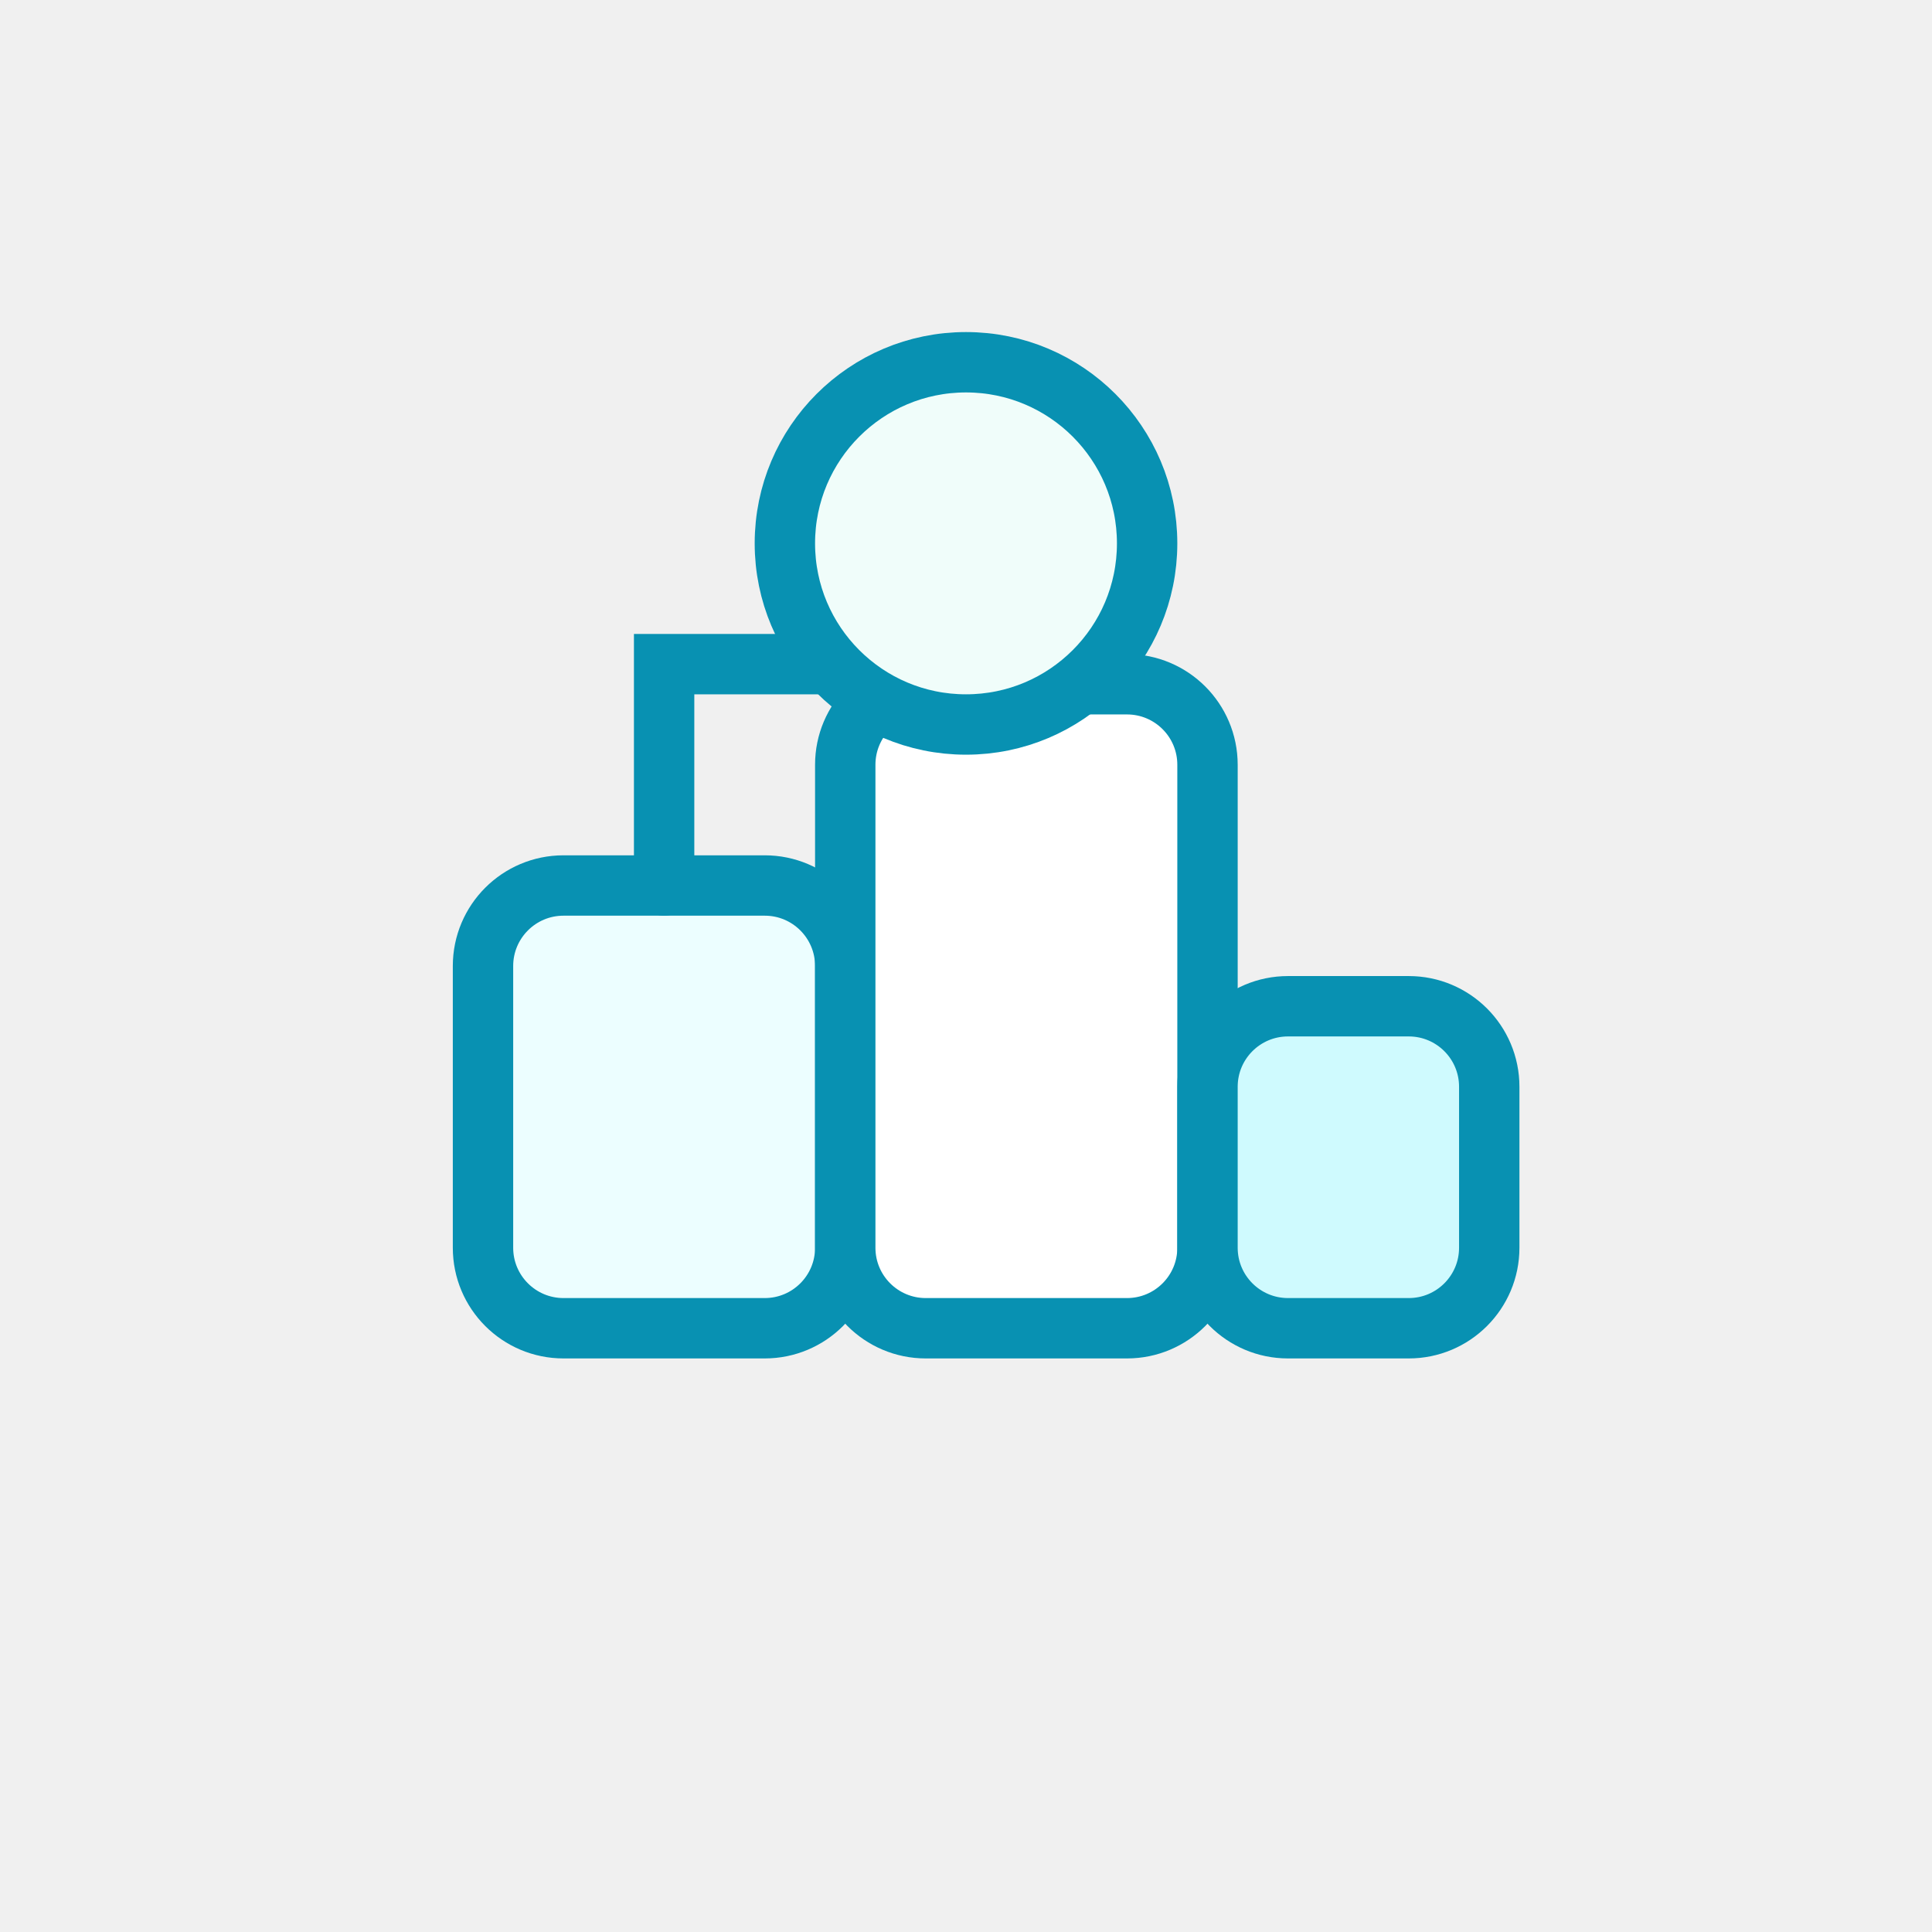
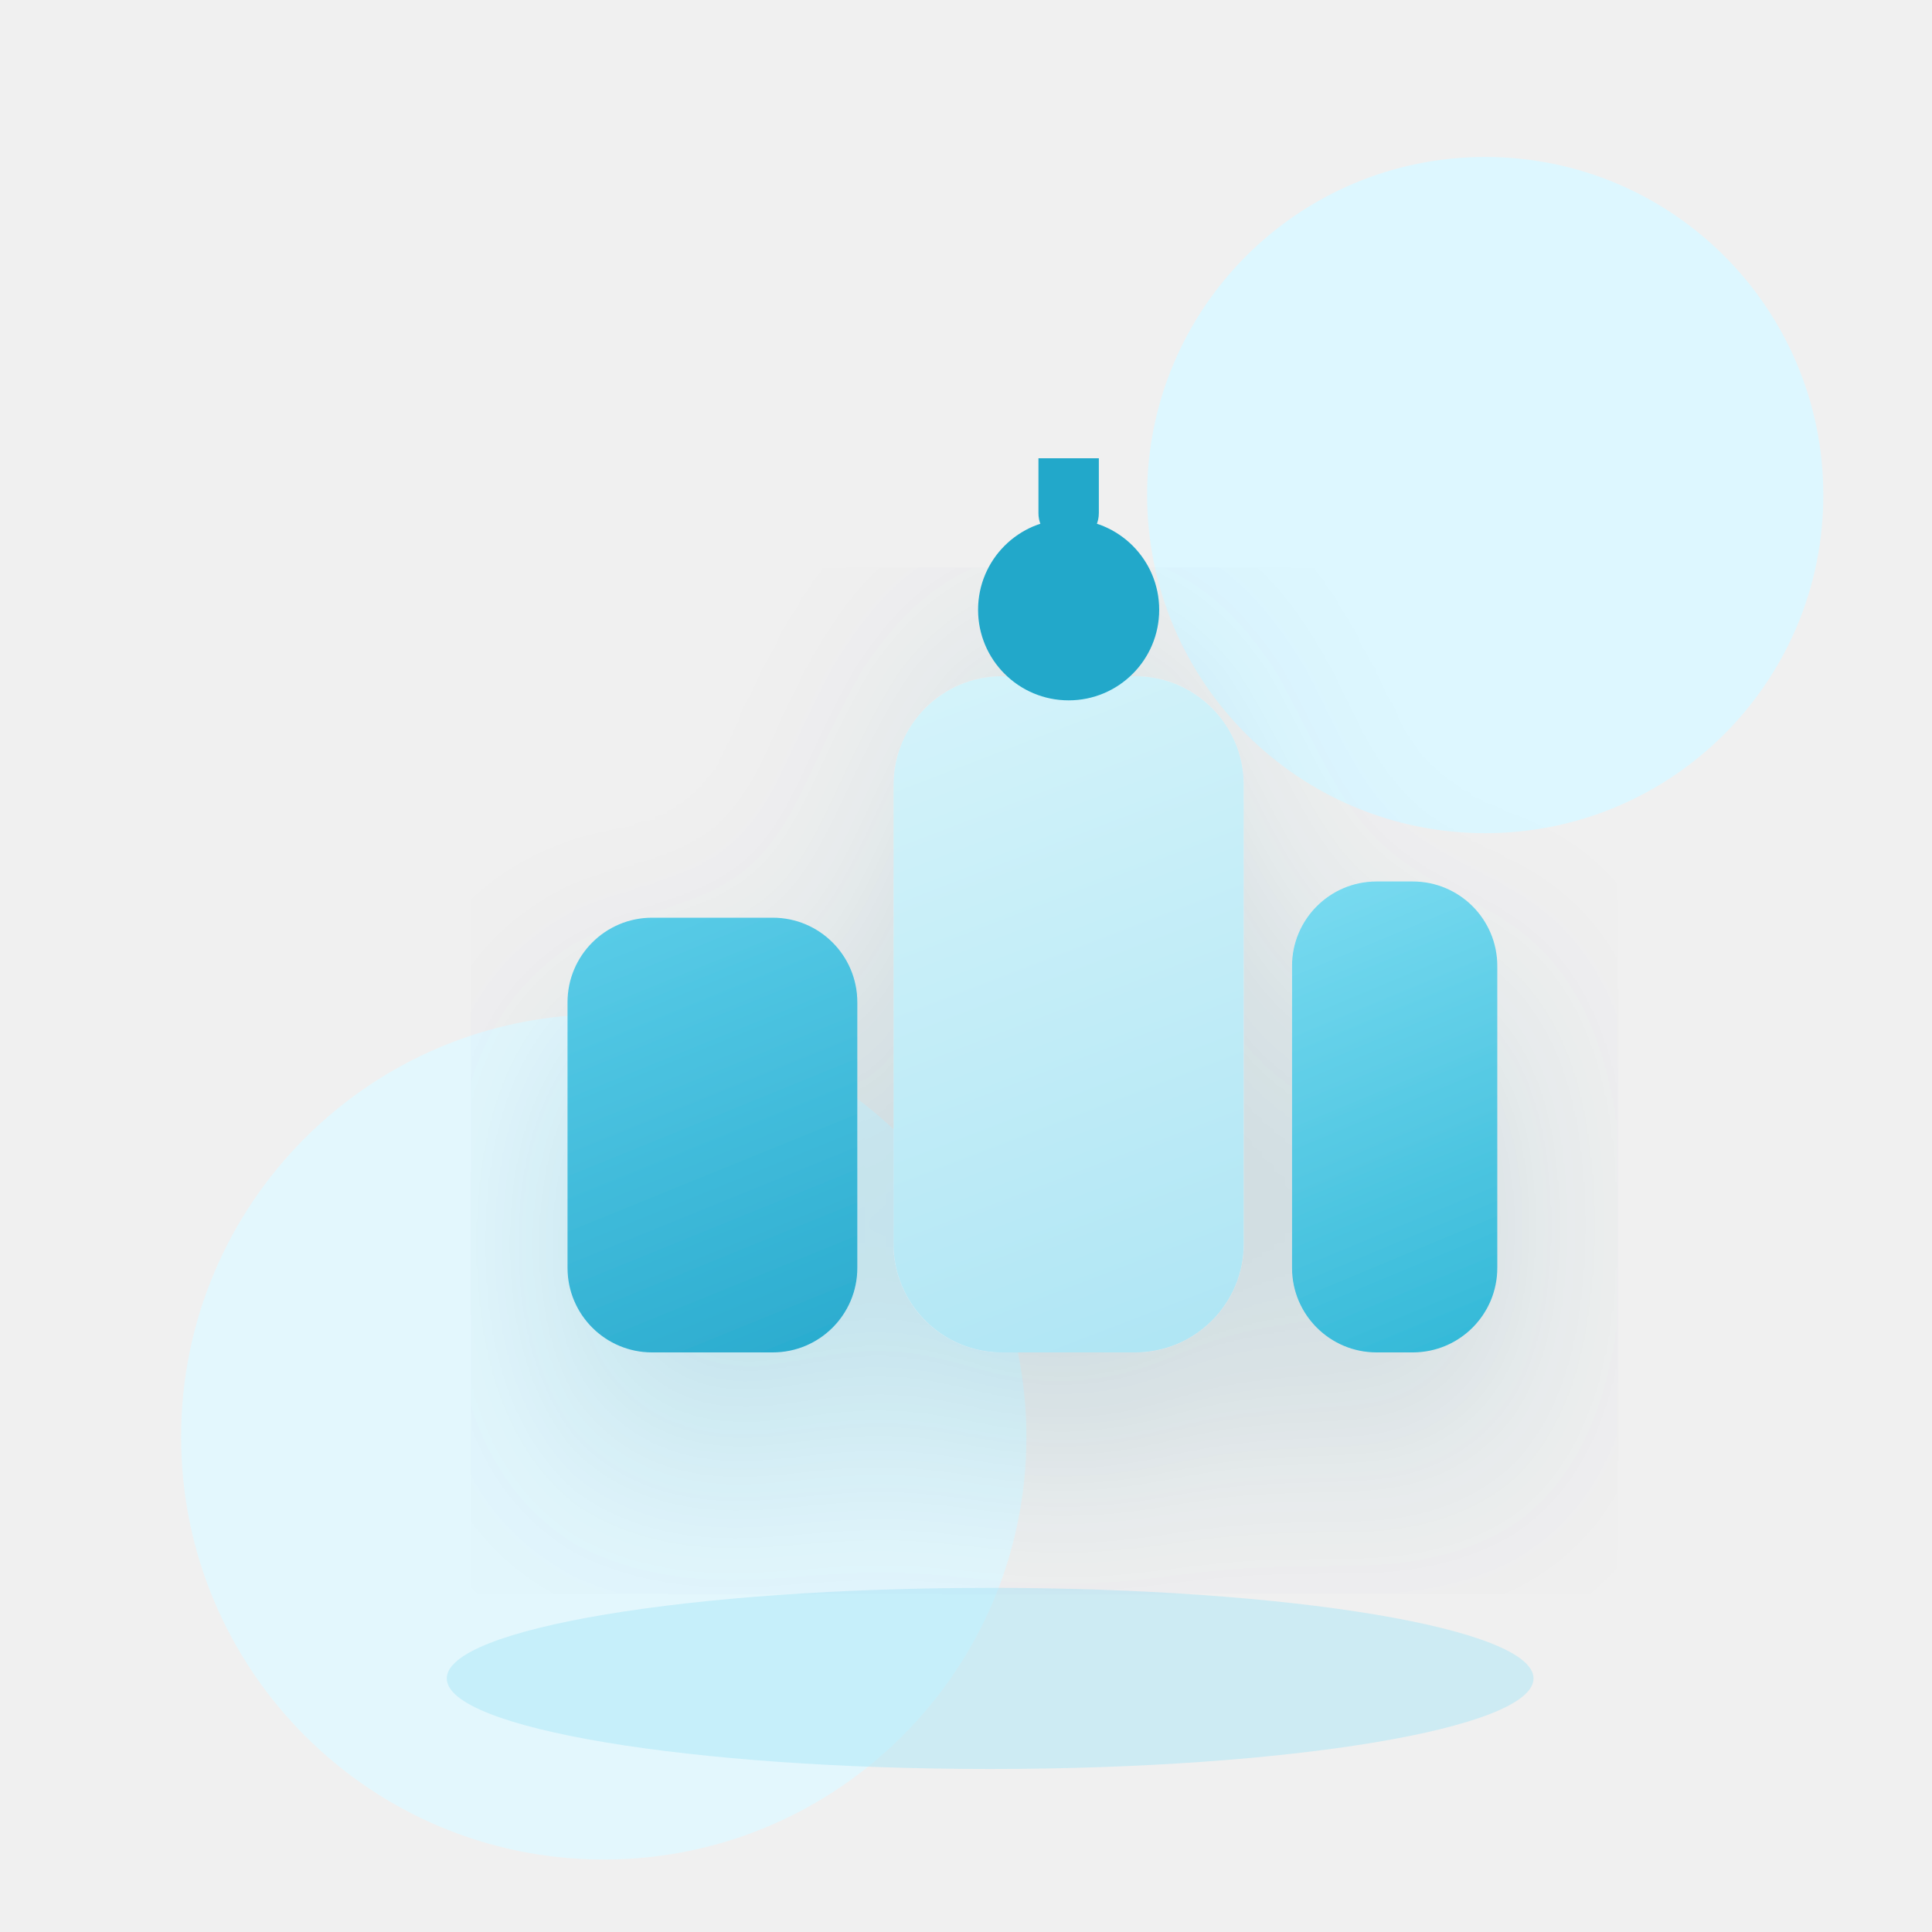
- <svg xmlns="http://www.w3.org/2000/svg" width="96" height="96" viewBox="0 0 96 96" fill="none">
-   <rect x="24" y="44" width="18" height="22" rx="4" fill="#ECFEFF" stroke="#0891B2" stroke-width="3" />
-   <rect x="42" y="34" width="18" height="32" rx="4" fill="white" stroke="#0891B2" stroke-width="3" />
-   <rect x="60" y="50" width="14" height="16" rx="4" fill="#CFFAFE" stroke="#0891B2" stroke-width="3" />
-   <path d="M33 44V33H51V34" stroke="#0891B2" stroke-width="3" stroke-linecap="round" />
-   <path d="M48 18C52.971 18 57 22.029 57 27C57 31.971 52.971 36 48 36C43.029 36 39 31.971 39 27C39 22.029 43.029 18 48 18Z" fill="#F0FDFA" stroke="#0891B2" stroke-width="3" />
+ <svg xmlns="http://www.w3.org/2000/svg" width="320" height="320" viewBox="0 0 320 320" fill="none">
+   <defs>
+     <linearGradient id="babyStackA" x1="104" y1="122" x2="152" y2="240" gradientUnits="userSpaceOnUse">
+       <stop stop-color="#69D7F0" />
+       <stop offset="1" stop-color="#1EA3C8" />
+     </linearGradient>
+     <linearGradient id="babyStackB" x1="150" y1="98" x2="206" y2="244" gradientUnits="userSpaceOnUse">
+       <stop stop-color="#D9F5FB" />
+       <stop offset="1" stop-color="#A8E3F3" />
+     </linearGradient>
+     <linearGradient id="babyStackC" x1="210" y1="134" x2="250" y2="230" gradientUnits="userSpaceOnUse">
+       <stop stop-color="#86E1F5" />
+       <stop offset="1" stop-color="#2CB5D5" />
+     </linearGradient>
+     <filter id="babyShadow" x="78" y="76" width="190" height="188" filterUnits="userSpaceOnUse" color-interpolation-filters="sRGB">
+       <feDropShadow dx="0" dy="18" stdDeviation="18" flood-color="#14677E" flood-opacity="0.16" />
+     </filter>
+   </defs>
+   <circle cx="246" cy="82" r="56" fill="#DDF7FF" />
+   <circle cx="100" cy="238" r="70" fill="#E2F8FF" fill-opacity="0.88" />
+   <ellipse cx="164" cy="278" rx="90" ry="15" fill="#A7E6F5" fill-opacity="0.48" />
+   <g filter="url(#babyShadow)">
+     <rect x="94" y="152" width="48" height="72" rx="14" fill="url(#babyStackA)" />
+     <rect x="148" y="112" width="58" height="112" rx="18" fill="url(#babyStackB)" />
+     <rect x="214" y="146" width="34" height="78" rx="14" fill="url(#babyStackC)" />
+     <rect x="162" y="86" width="30" height="30" rx="15" fill="#20A8CA" />
+     <rect x="172" y="62" width="10" height="28" rx="5" fill="#20A8CA" />
+   </g>
</svg>
